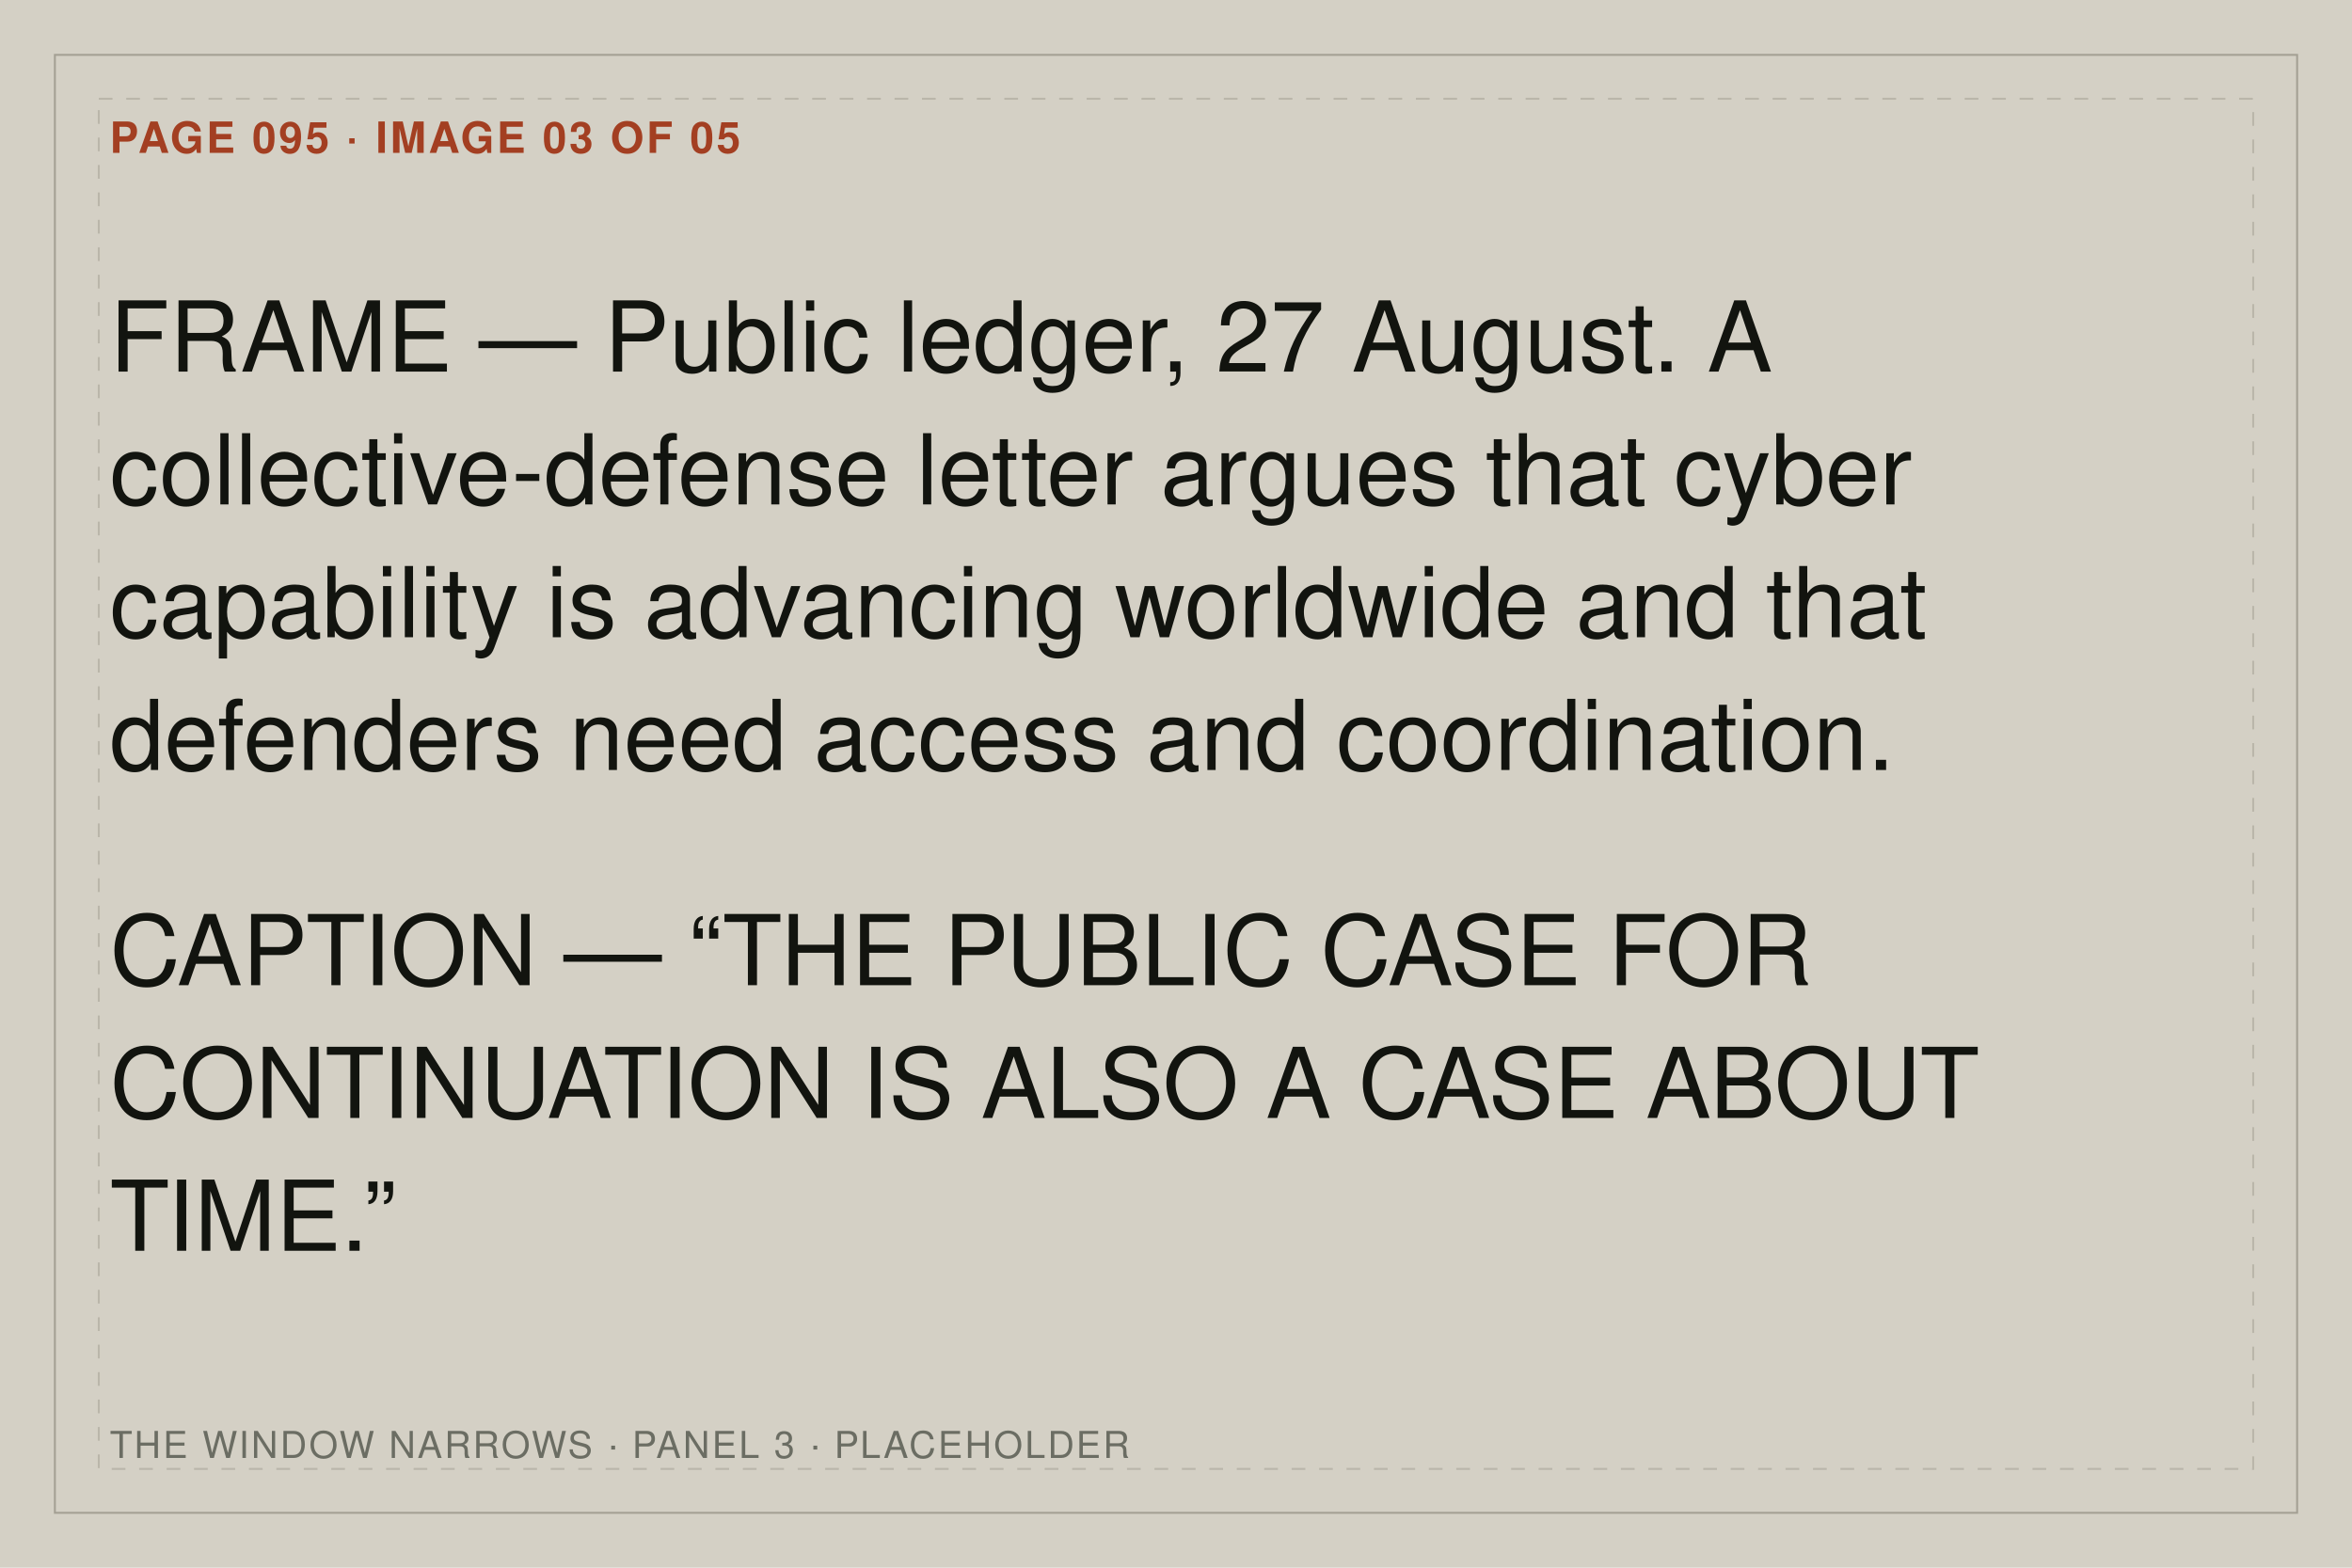
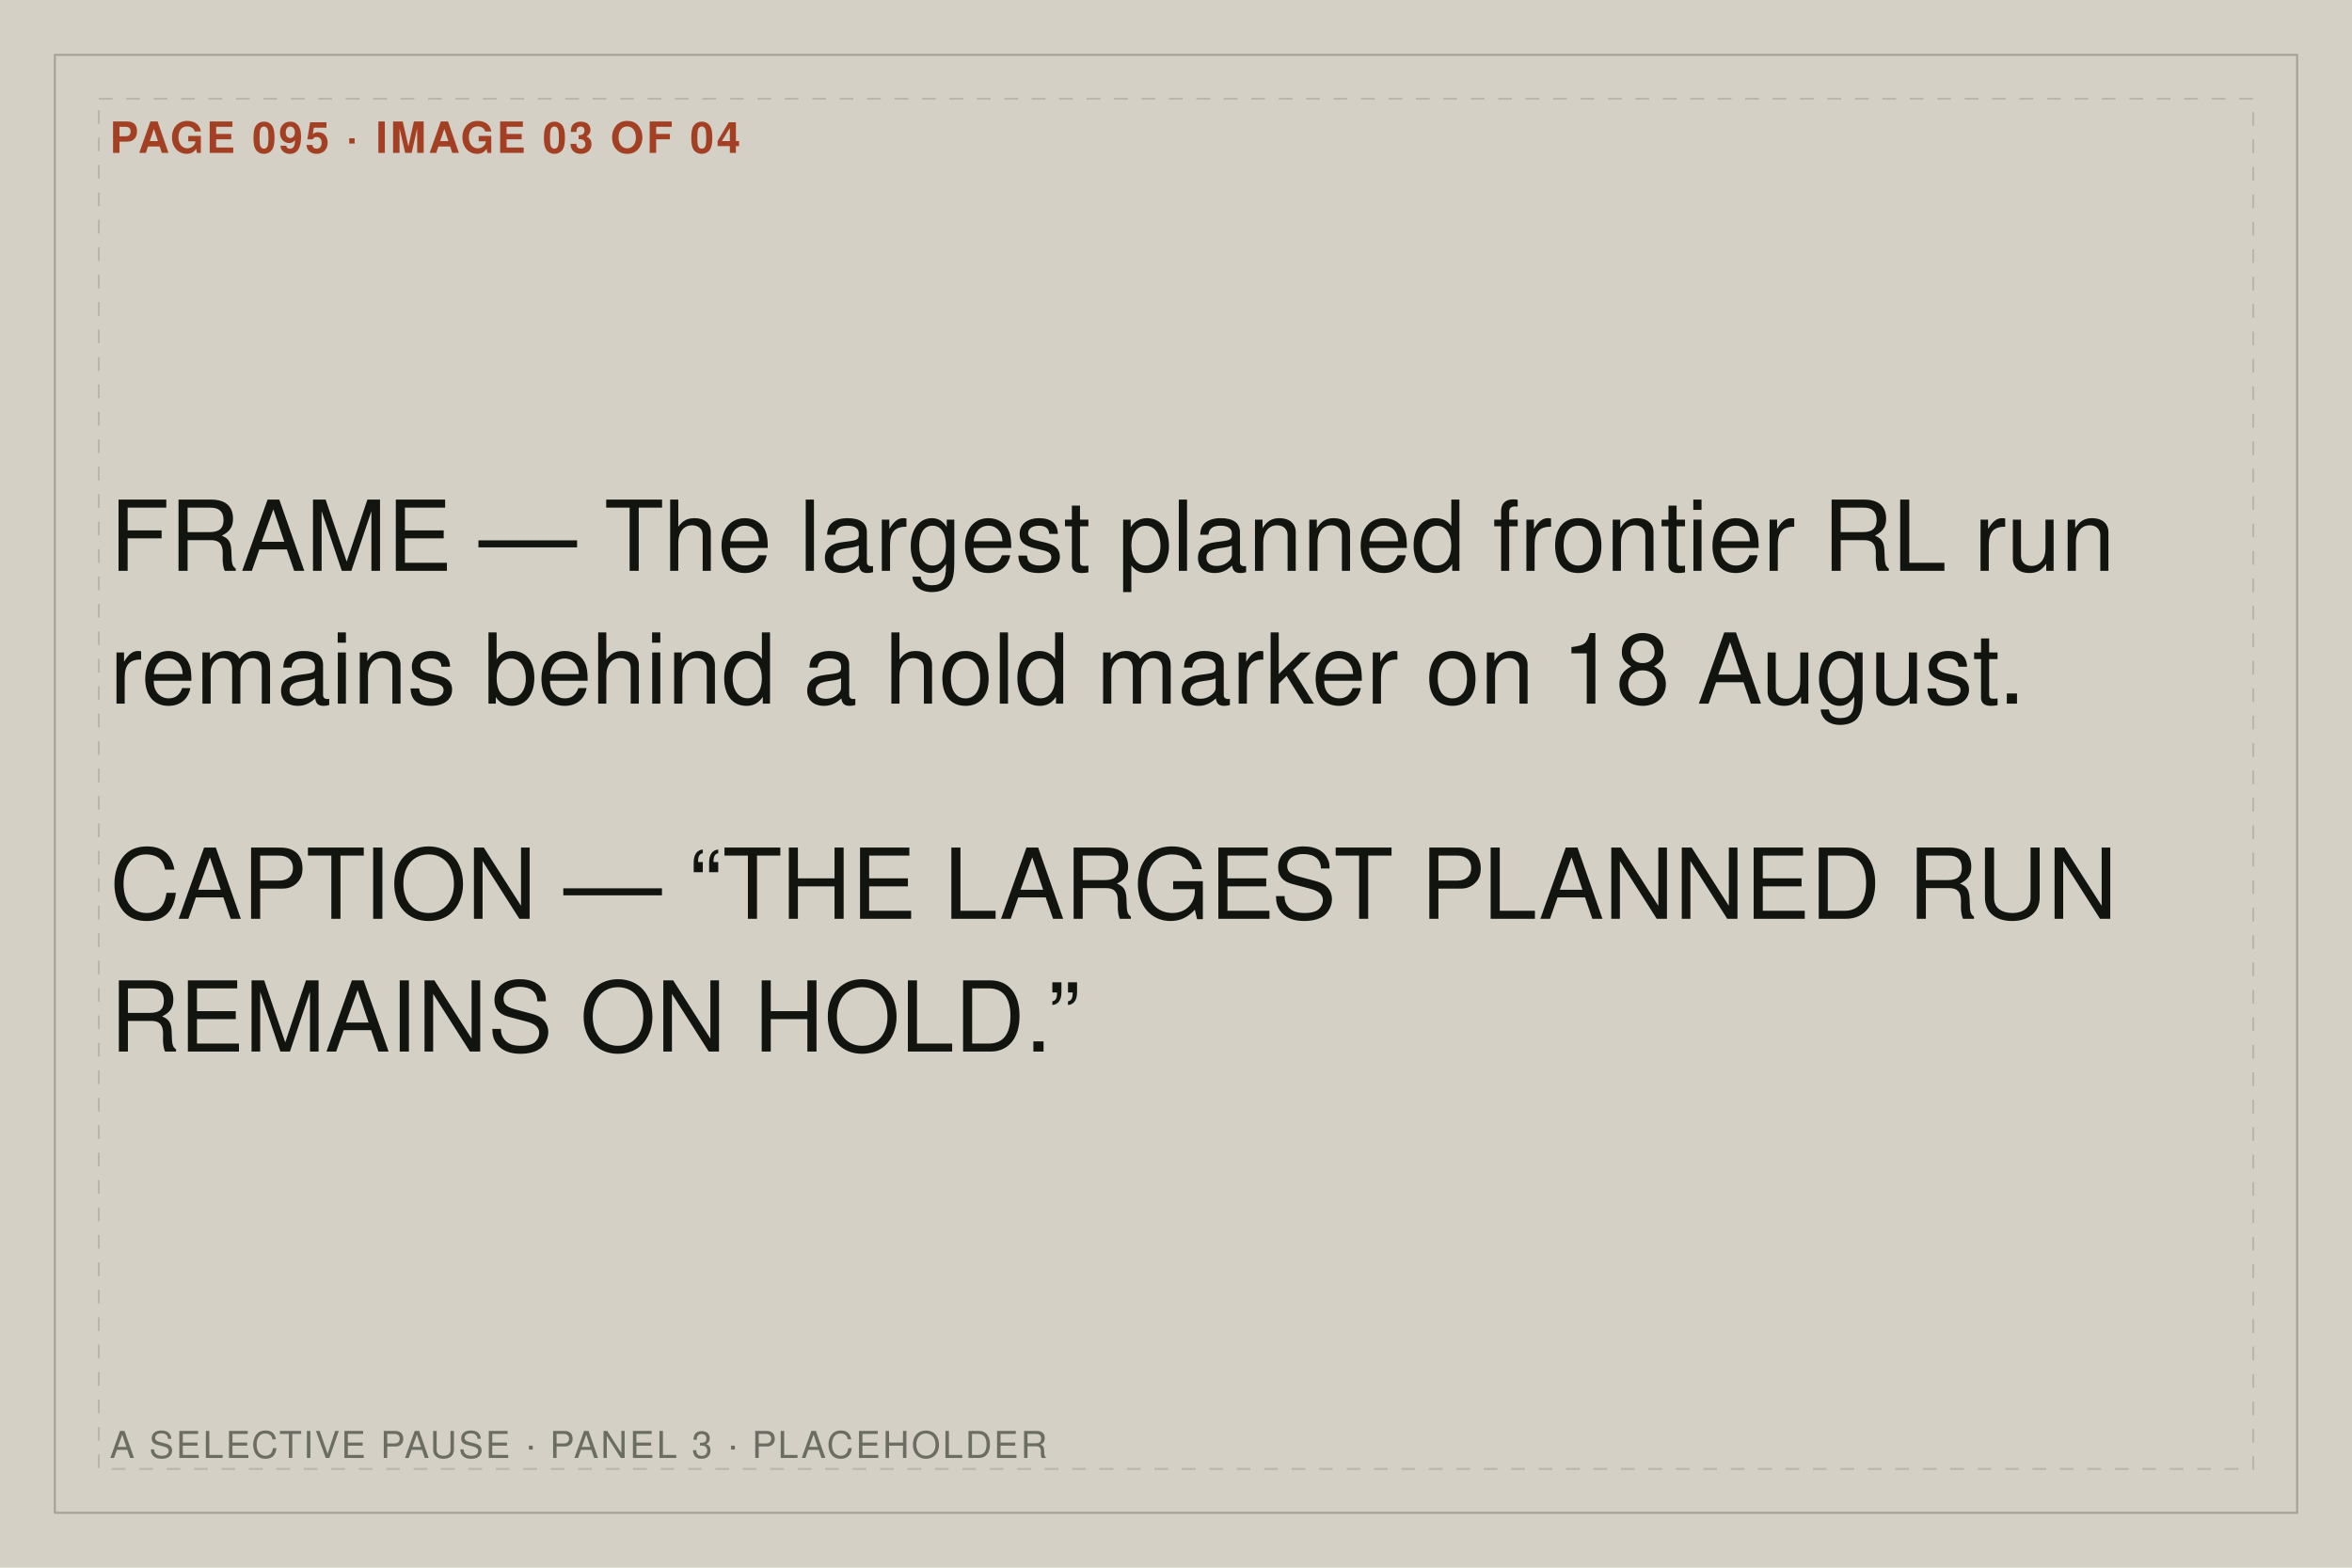
<svg xmlns="http://www.w3.org/2000/svg" width="1200" height="800" viewBox="0 0 1200 800" role="img" aria-labelledby="title">
  <rect width="1200" height="800" fill="#d4d0c5" />
  <rect x="28" y="28" width="1144" height="744" fill="none" stroke="#a4a094" stroke-width="1" />
  <rect x="50.4" y="50.4" width="1099.2" height="699.2" fill="none" stroke="#a4a094" stroke-width="1" stroke-dasharray="7 7" opacity="0.55" />
  <g font-family="Helvetica, Arial, 'Liberation Sans', 'Nimbus Sans', sans-serif">
-     <text x="56" y="78" font-size="22" font-weight="700" letter-spacing="1.32" fill="#a33f22">PAGE 095 · IMAGE 03 OF 05</text>
+     <text x="56" y="78" font-size="22" font-weight="700" letter-spacing="1.32" fill="#a33f22">PAGE 095 · IMAGE 03 OF 04</text>
    <text font-size="49.83" fill="#12140f" text-anchor="start" xml:space="preserve">
-       <tspan x="56" y="189.62">FRAME — Public ledger, 27 August. A</tspan>
-       <tspan x="56" y="257.4">collective-defense letter argues that cyber</tspan>
-       <tspan x="56" y="325.17">capability is advancing worldwide and that</tspan>
-       <tspan x="56" y="392.94">defenders need access and coordination.</tspan>
-       <tspan x="56" y="502.74">CAPTION — “THE PUBLIC CASE FOR</tspan>
-       <tspan x="56" y="570.51">CONTINUATION IS ALSO A CASE ABOUT</tspan>
-       <tspan x="56" y="638.28">TIME.”</tspan>
+       <tspan x="56" y="291.28">FRAME — The largest planned frontier RL run</tspan>
+       <tspan x="56" y="359.06">remains behind a hold marker on 18 August.</tspan>
+       <tspan x="56" y="468.85">CAPTION — “THE LARGEST PLANNED RUN</tspan>
+       <tspan x="56" y="536.62">REMAINS ON HOLD.”</tspan>
    </text>
-     <text x="56" y="744" font-size="18.92" letter-spacing="1.1" fill="#6b6d63">THE WINDOW NARROWS · PANEL 3 · PLACEHOLDER</text>
+     <text x="56" y="744" font-size="18.92" letter-spacing="1.1" fill="#6b6d63">A SELECTIVE PAUSE · PANEL 3 · PLACEHOLDER</text>
  </g>
</svg>
